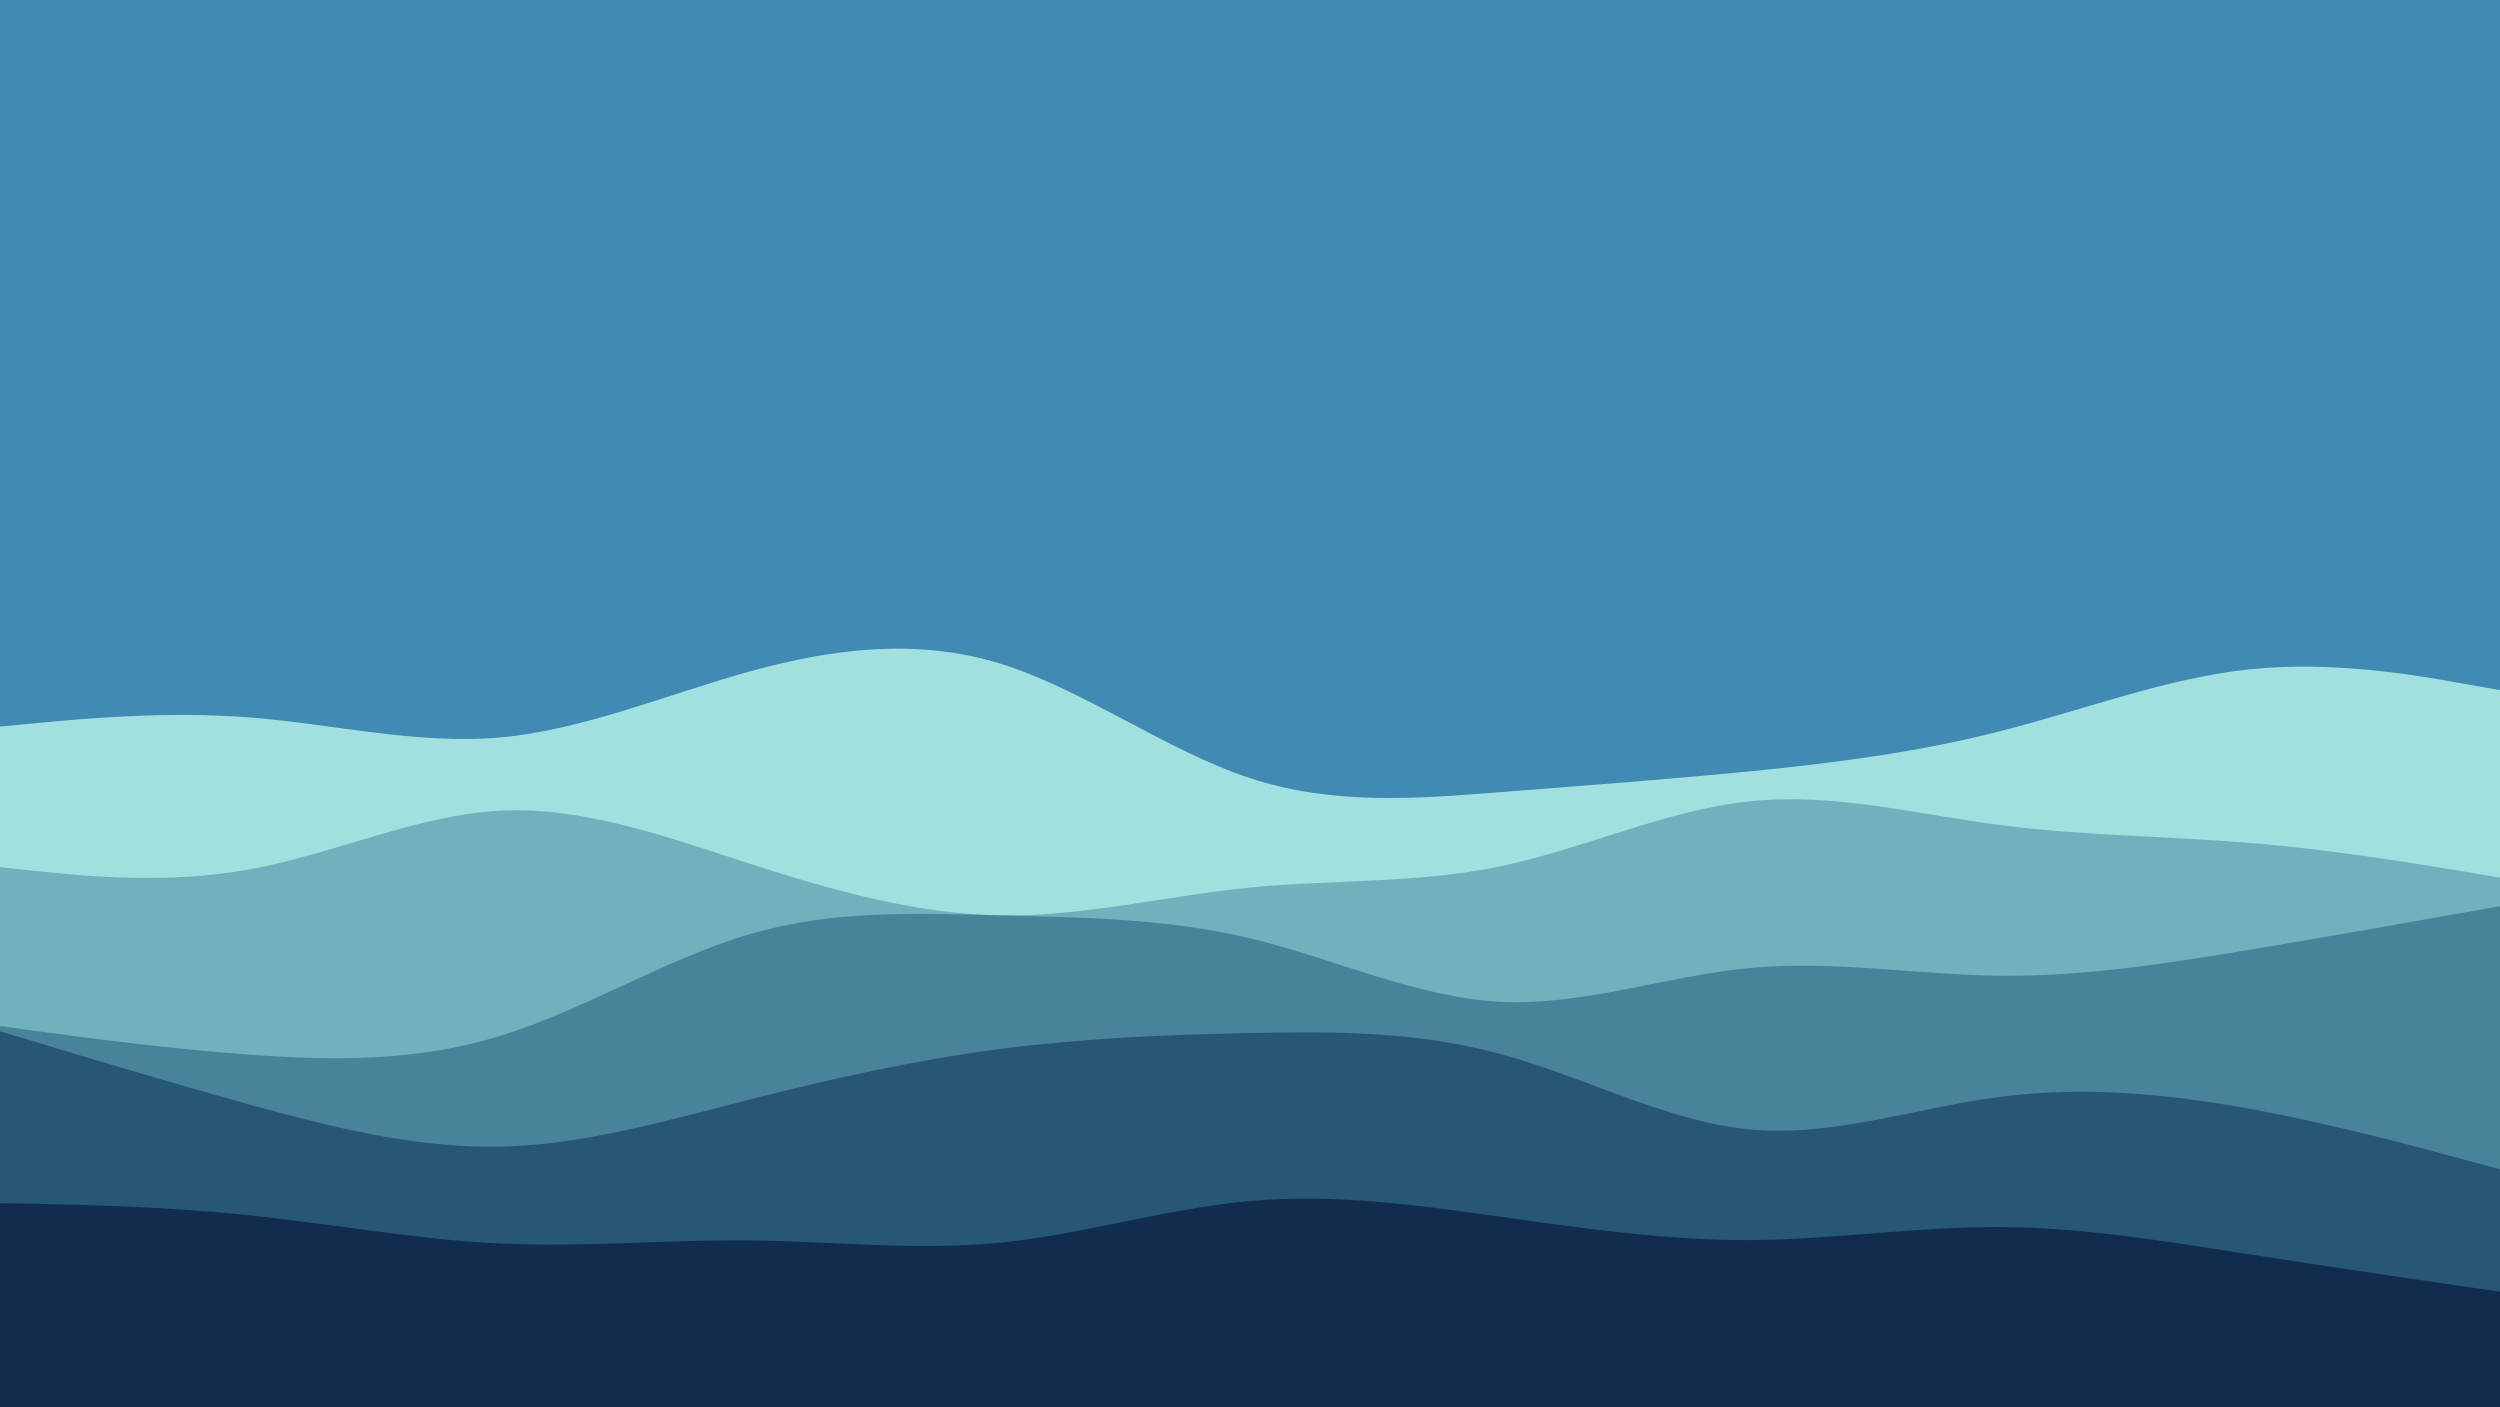
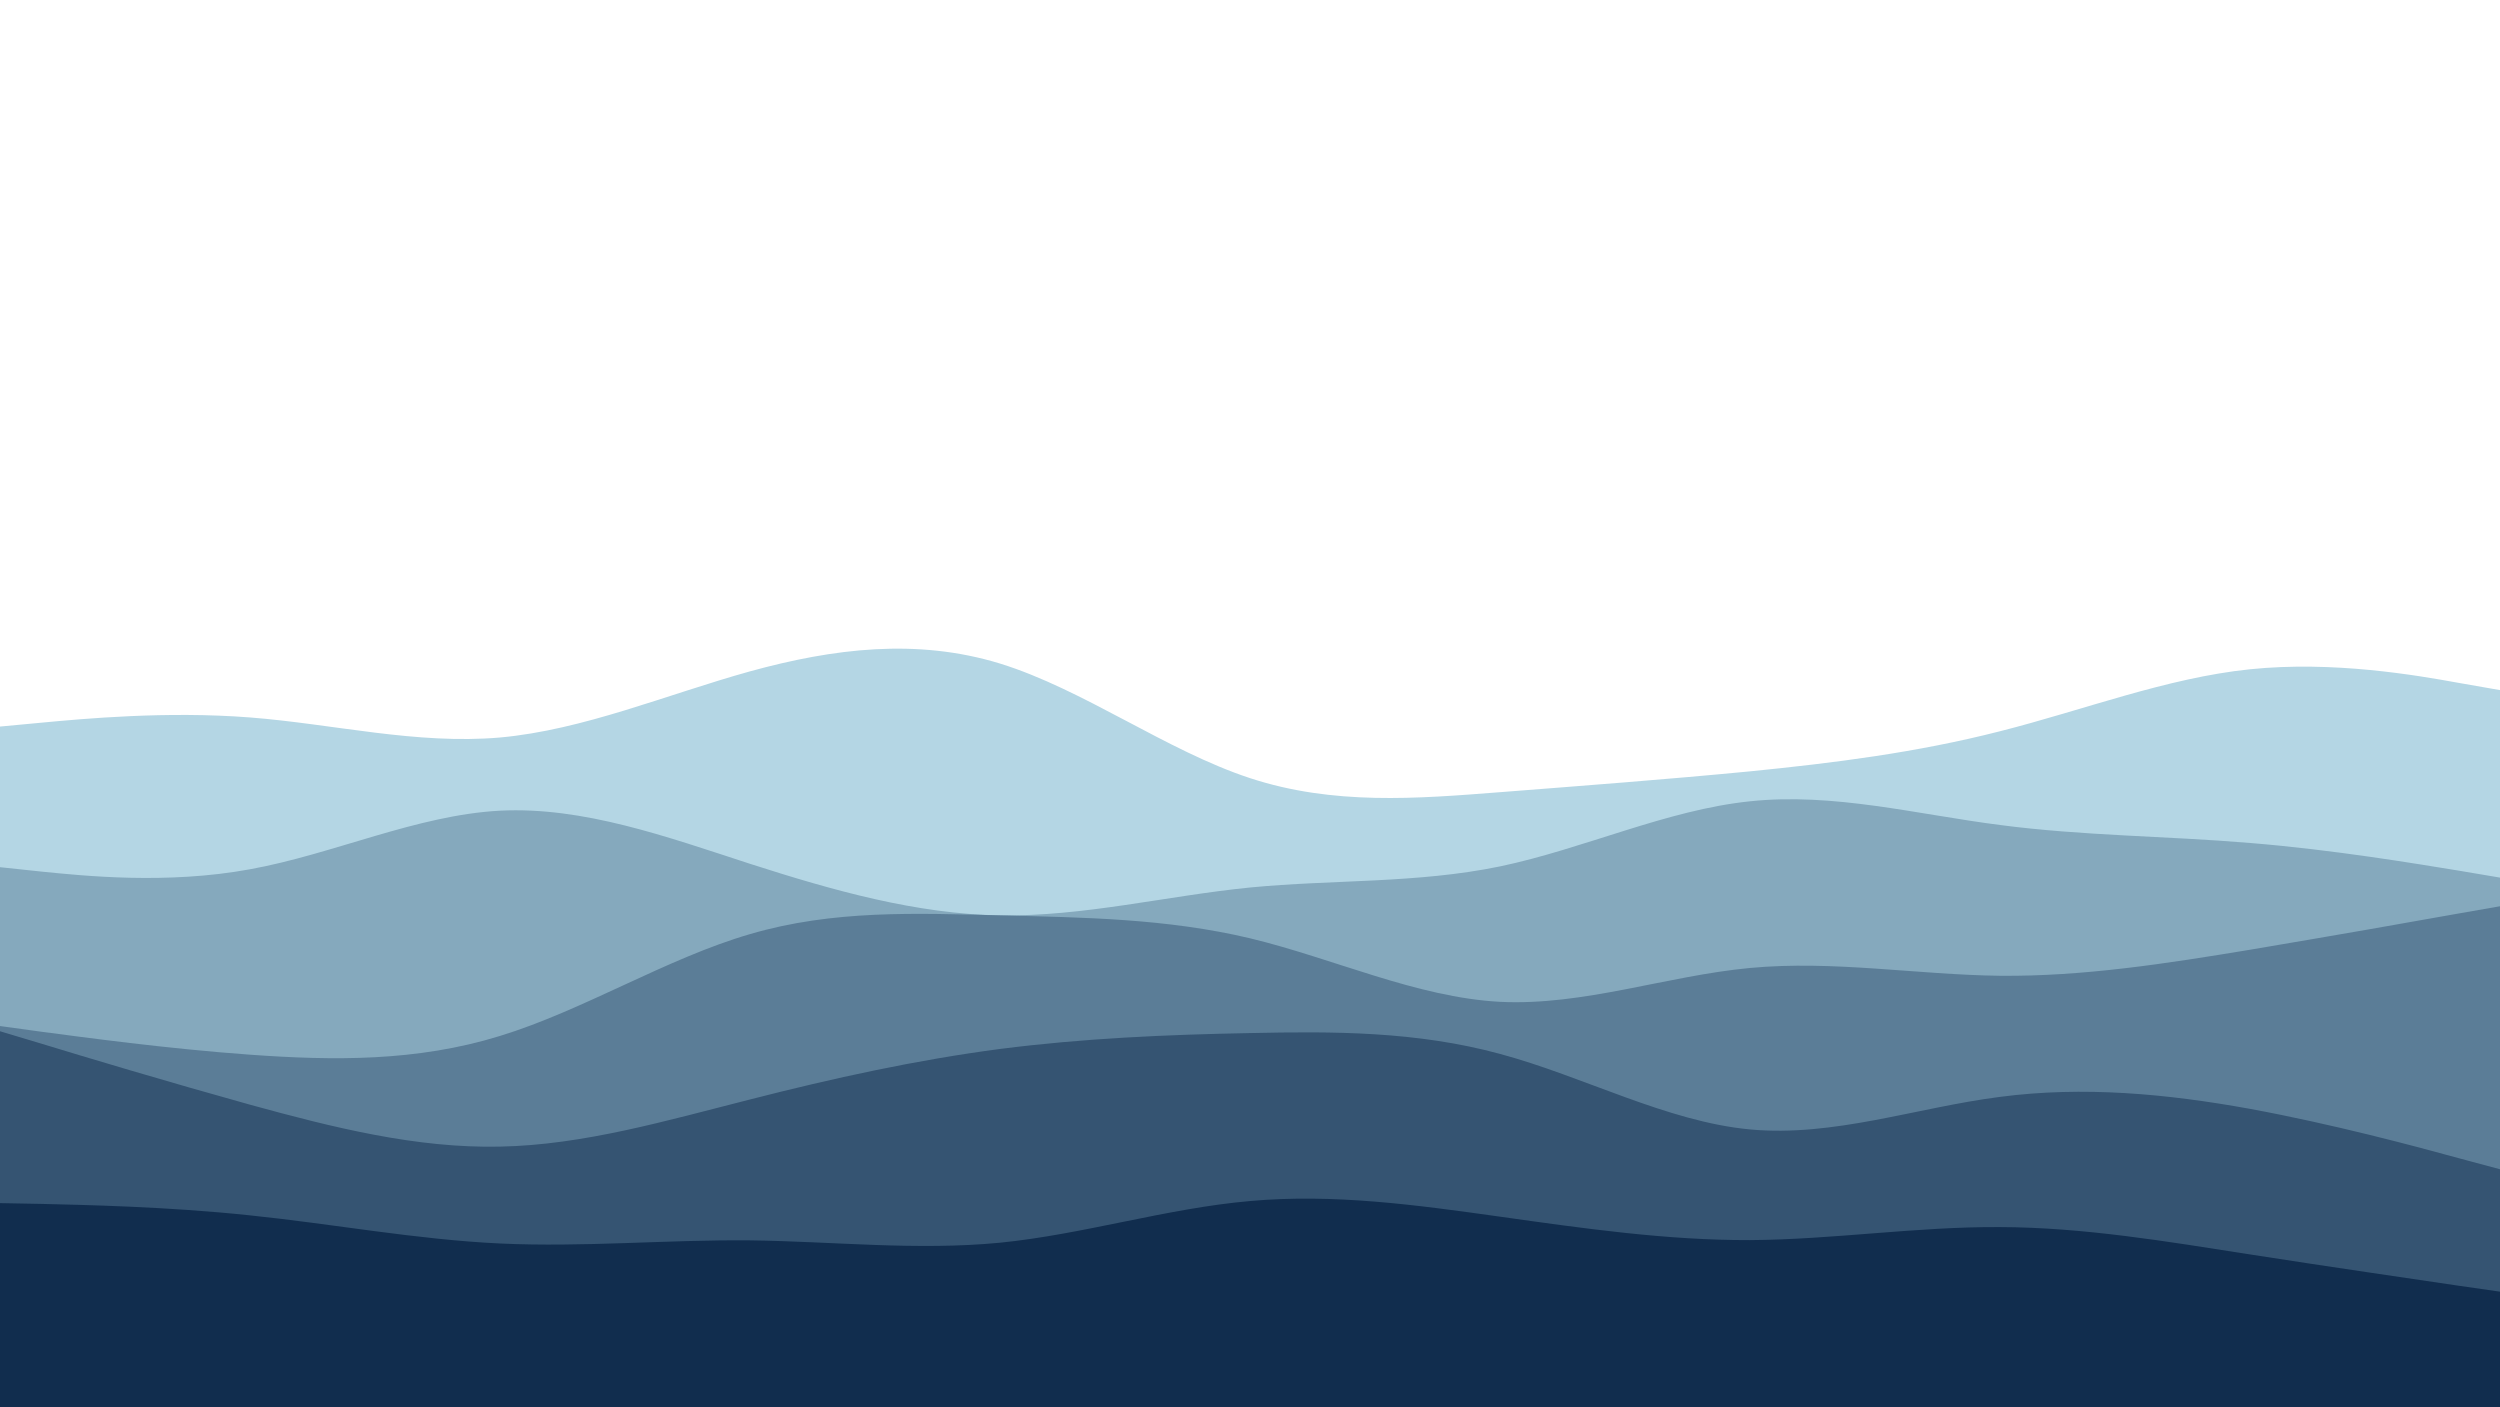
- <svg xmlns="http://www.w3.org/2000/svg" id="visual" viewBox="0 0 960 540" width="960" height="540" version="1.1">
-   <rect x="0" y="0" width="960" height="540" fill="#408ab4" />
-   <path d="M0 279L16 277.5C32 276 64 273 96 275.5C128 278 160 286 192 283.2C224 280.3 256 266.7 288 257.8C320 249 352 245 384 254.8C416 264.7 448 288.3 480 298.8C512 309.3 544 306.7 576 304.2C608 301.7 640 299.3 672 296.2C704 293 736 289 768 280.8C800 272.7 832 260.3 864 257C896 253.7 928 259.3 944 262.2L960 265L960 541L944 541C928 541 896 541 864 541C832 541 800 541 768 541C736 541 704 541 672 541C640 541 608 541 576 541C544 541 512 541 480 541C448 541 416 541 384 541C352 541 320 541 288 541C256 541 224 541 192 541C160 541 128 541 96 541C64 541 32 541 16 541L0 541Z" fill="#a1e0df" />
-   <path d="M0 333L16 334.7C32 336.3 64 339.7 96 333.8C128 328 160 313 192 311.3C224 309.7 256 321.3 288 331.7C320 342 352 351 384 351.5C416 352 448 344 480 340.8C512 337.7 544 339.3 576 332.7C608 326 640 311 672 307.7C704 304.3 736 312.7 768 316.8C800 321 832 321 864 323.7C896 326.3 928 331.7 944 334.3L960 337L960 541L944 541C928 541 896 541 864 541C832 541 800 541 768 541C736 541 704 541 672 541C640 541 608 541 576 541C544 541 512 541 480 541C448 541 416 541 384 541C352 541 320 541 288 541C256 541 224 541 192 541C160 541 128 541 96 541C64 541 32 541 16 541L0 541Z" fill="#71b1bd" />
-   <path d="M0 394L16 396.2C32 398.3 64 402.7 96 405C128 407.3 160 407.7 192 397.8C224 388 256 368 288 358.7C320 349.3 352 350.7 384 351.5C416 352.3 448 352.7 480 360.3C512 368 544 383 576 384.7C608 386.3 640 374.7 672 371.7C704 368.7 736 374.3 768 374.7C800 375 832 370 864 364.7C896 359.3 928 353.7 944 350.8L960 348L960 541L944 541C928 541 896 541 864 541C832 541 800 541 768 541C736 541 704 541 672 541C640 541 608 541 576 541C544 541 512 541 480 541C448 541 416 541 384 541C352 541 320 541 288 541C256 541 224 541 192 541C160 541 128 541 96 541C64 541 32 541 16 541L0 541Z" fill="#48839a" />
-   <path d="M0 396L16 400.8C32 405.7 64 415.3 96 424.2C128 433 160 441 192 440.3C224 439.7 256 430.3 288 422.2C320 414 352 407 384 402.8C416 398.7 448 397.3 480 396.7C512 396 544 396 576 404.7C608 413.3 640 430.7 672 433.7C704 436.7 736 425.3 768 421.2C800 417 832 420 864 425.8C896 431.7 928 440.3 944 444.7L960 449L960 541L944 541C928 541 896 541 864 541C832 541 800 541 768 541C736 541 704 541 672 541C640 541 608 541 576 541C544 541 512 541 480 541C448 541 416 541 384 541C352 541 320 541 288 541C256 541 224 541 192 541C160 541 128 541 96 541C64 541 32 541 16 541L0 541Z" fill="#285775" />
-   <path d="M0 462L16 462.3C32 462.7 64 463.3 96 466.7C128 470 160 476 192 477.5C224 479 256 476 288 476.3C320 476.7 352 480.3 384 477.2C416 474 448 464 480 461.2C512 458.3 544 462.7 576 467.2C608 471.7 640 476.3 672 476.2C704 476 736 471 768 471.2C800 471.3 832 476.7 864 481.7C896 486.7 928 491.3 944 493.7L960 496L960 541L944 541C928 541 896 541 864 541C832 541 800 541 768 541C736 541 704 541 672 541C640 541 608 541 576 541C544 541 512 541 480 541C448 541 416 541 384 541C352 541 320 541 288 541C256 541 224 541 192 541C160 541 128 541 96 541C64 541 32 541 16 541L0 541Z" fill="#112d4e" />
+ <svg xmlns="http://www.w3.org/2000/svg" width="100%" height="100%" viewBox="0 0 4000 2250" version="1.1" xml:space="preserve" style="fill-rule:evenodd;clip-rule:evenodd;stroke-linejoin:round;stroke-miterlimit:2;">
+   <path d="M0,1162.5l66.667,-6.25c66.666,-6.25 200,-18.75 333.333,-8.333c133.333,10.416 266.667,43.75 400,32.083c133.333,-12.083 266.667,-68.75 400,-105.833c133.333,-36.667 266.667,-53.334 400,-12.5c133.333,41.25 266.667,139.583 400,183.333c133.333,43.75 266.667,32.917 400,22.5c133.333,-10.417 266.667,-20.417 400,-33.333c133.333,-13.334 266.667,-30 400,-64.167c133.333,-33.75 266.667,-85.417 400,-99.167c133.333,-13.75 266.667,9.584 333.333,21.667l66.667,11.667l0,1150l-4000,-0l0,-1091.67Z" style="fill:#b4d6e4;fill-rule:nonzero;" />
+   <path d="M0,1387.5l66.667,7.083c66.666,6.667 200,20.834 333.333,-3.75c133.333,-24.166 266.667,-86.666 400,-93.75c133.333,-6.666 266.667,41.667 400,85c133.333,42.917 266.667,80.417 400,82.5c133.333,2.084 266.667,-31.25 400,-44.583c133.333,-12.917 266.667,-6.25 400,-33.75c133.333,-27.917 266.667,-90.417 400,-104.167c133.333,-14.166 266.667,20.834 400,37.917c133.333,17.5 266.667,17.5 400,28.75c133.333,10.833 266.667,33.333 333.333,44.167l66.667,11.25l0,850l-4000,-0l0,-866.667Z" style="fill:#85a9bd;fill-rule:nonzero;" />
+   <path d="M0,1641.67l66.667,9.166c66.666,8.75 200,27.084 333.333,36.667c133.333,9.583 266.667,11.25 400,-30c133.333,-40.833 266.667,-124.167 400,-162.917c133.333,-39.166 266.667,-33.333 400,-30c133.333,3.334 266.667,5 400,36.667c133.333,32.083 266.667,94.583 400,101.667c133.333,6.666 266.667,-41.667 400,-54.167c133.333,-12.5 266.667,10.833 400,12.5c133.333,1.25 266.667,-19.583 400,-41.667c133.333,-22.5 266.667,-45.833 333.333,-57.916l66.667,-11.667l0,804.167l-4000,-0l0,-612.5Z" style="fill:#5b7d97;fill-rule:nonzero;" />
+   <path d="M0,1650l66.667,20c66.666,20.417 200,60.417 333.333,97.5c133.333,36.667 266.667,70 400,67.083c133.333,-2.5 266.667,-41.666 400,-75.416c133.333,-34.167 266.667,-63.334 400,-80.834c133.333,-17.083 266.667,-22.916 400,-25.416c133.333,-2.917 266.667,-2.917 400,33.333c133.333,35.833 266.667,108.333 400,120.833c133.333,12.5 266.667,-35 400,-52.083c133.333,-17.5 266.667,-5 400,19.167c133.333,24.583 266.667,60.416 333.333,78.75l66.667,17.916l0,383.334l-4000,-0l0,-604.167Z" style="fill:#355472;fill-rule:nonzero;" />
+   <path d="M0,1925l66.667,1.25c66.666,1.667 200,4.167 333.333,18.333c133.333,13.75 266.667,38.75 400,45c133.333,6.25 266.667,-6.25 400,-5c133.333,1.667 266.667,16.667 400,3.75c133.333,-13.333 266.667,-55 400,-66.666c133.333,-12.084 266.667,6.25 400,25c133.333,18.75 266.667,37.916 400,37.5c133.333,-0.834 266.667,-21.667 400,-20.834c133.333,0.417 266.667,22.917 400,43.75c133.333,20.834 266.667,40 333.333,50l66.667,9.584l0,187.5l-4000,-0l0,-329.167Z" style="fill:#112d4e;fill-rule:nonzero;" />
</svg>
